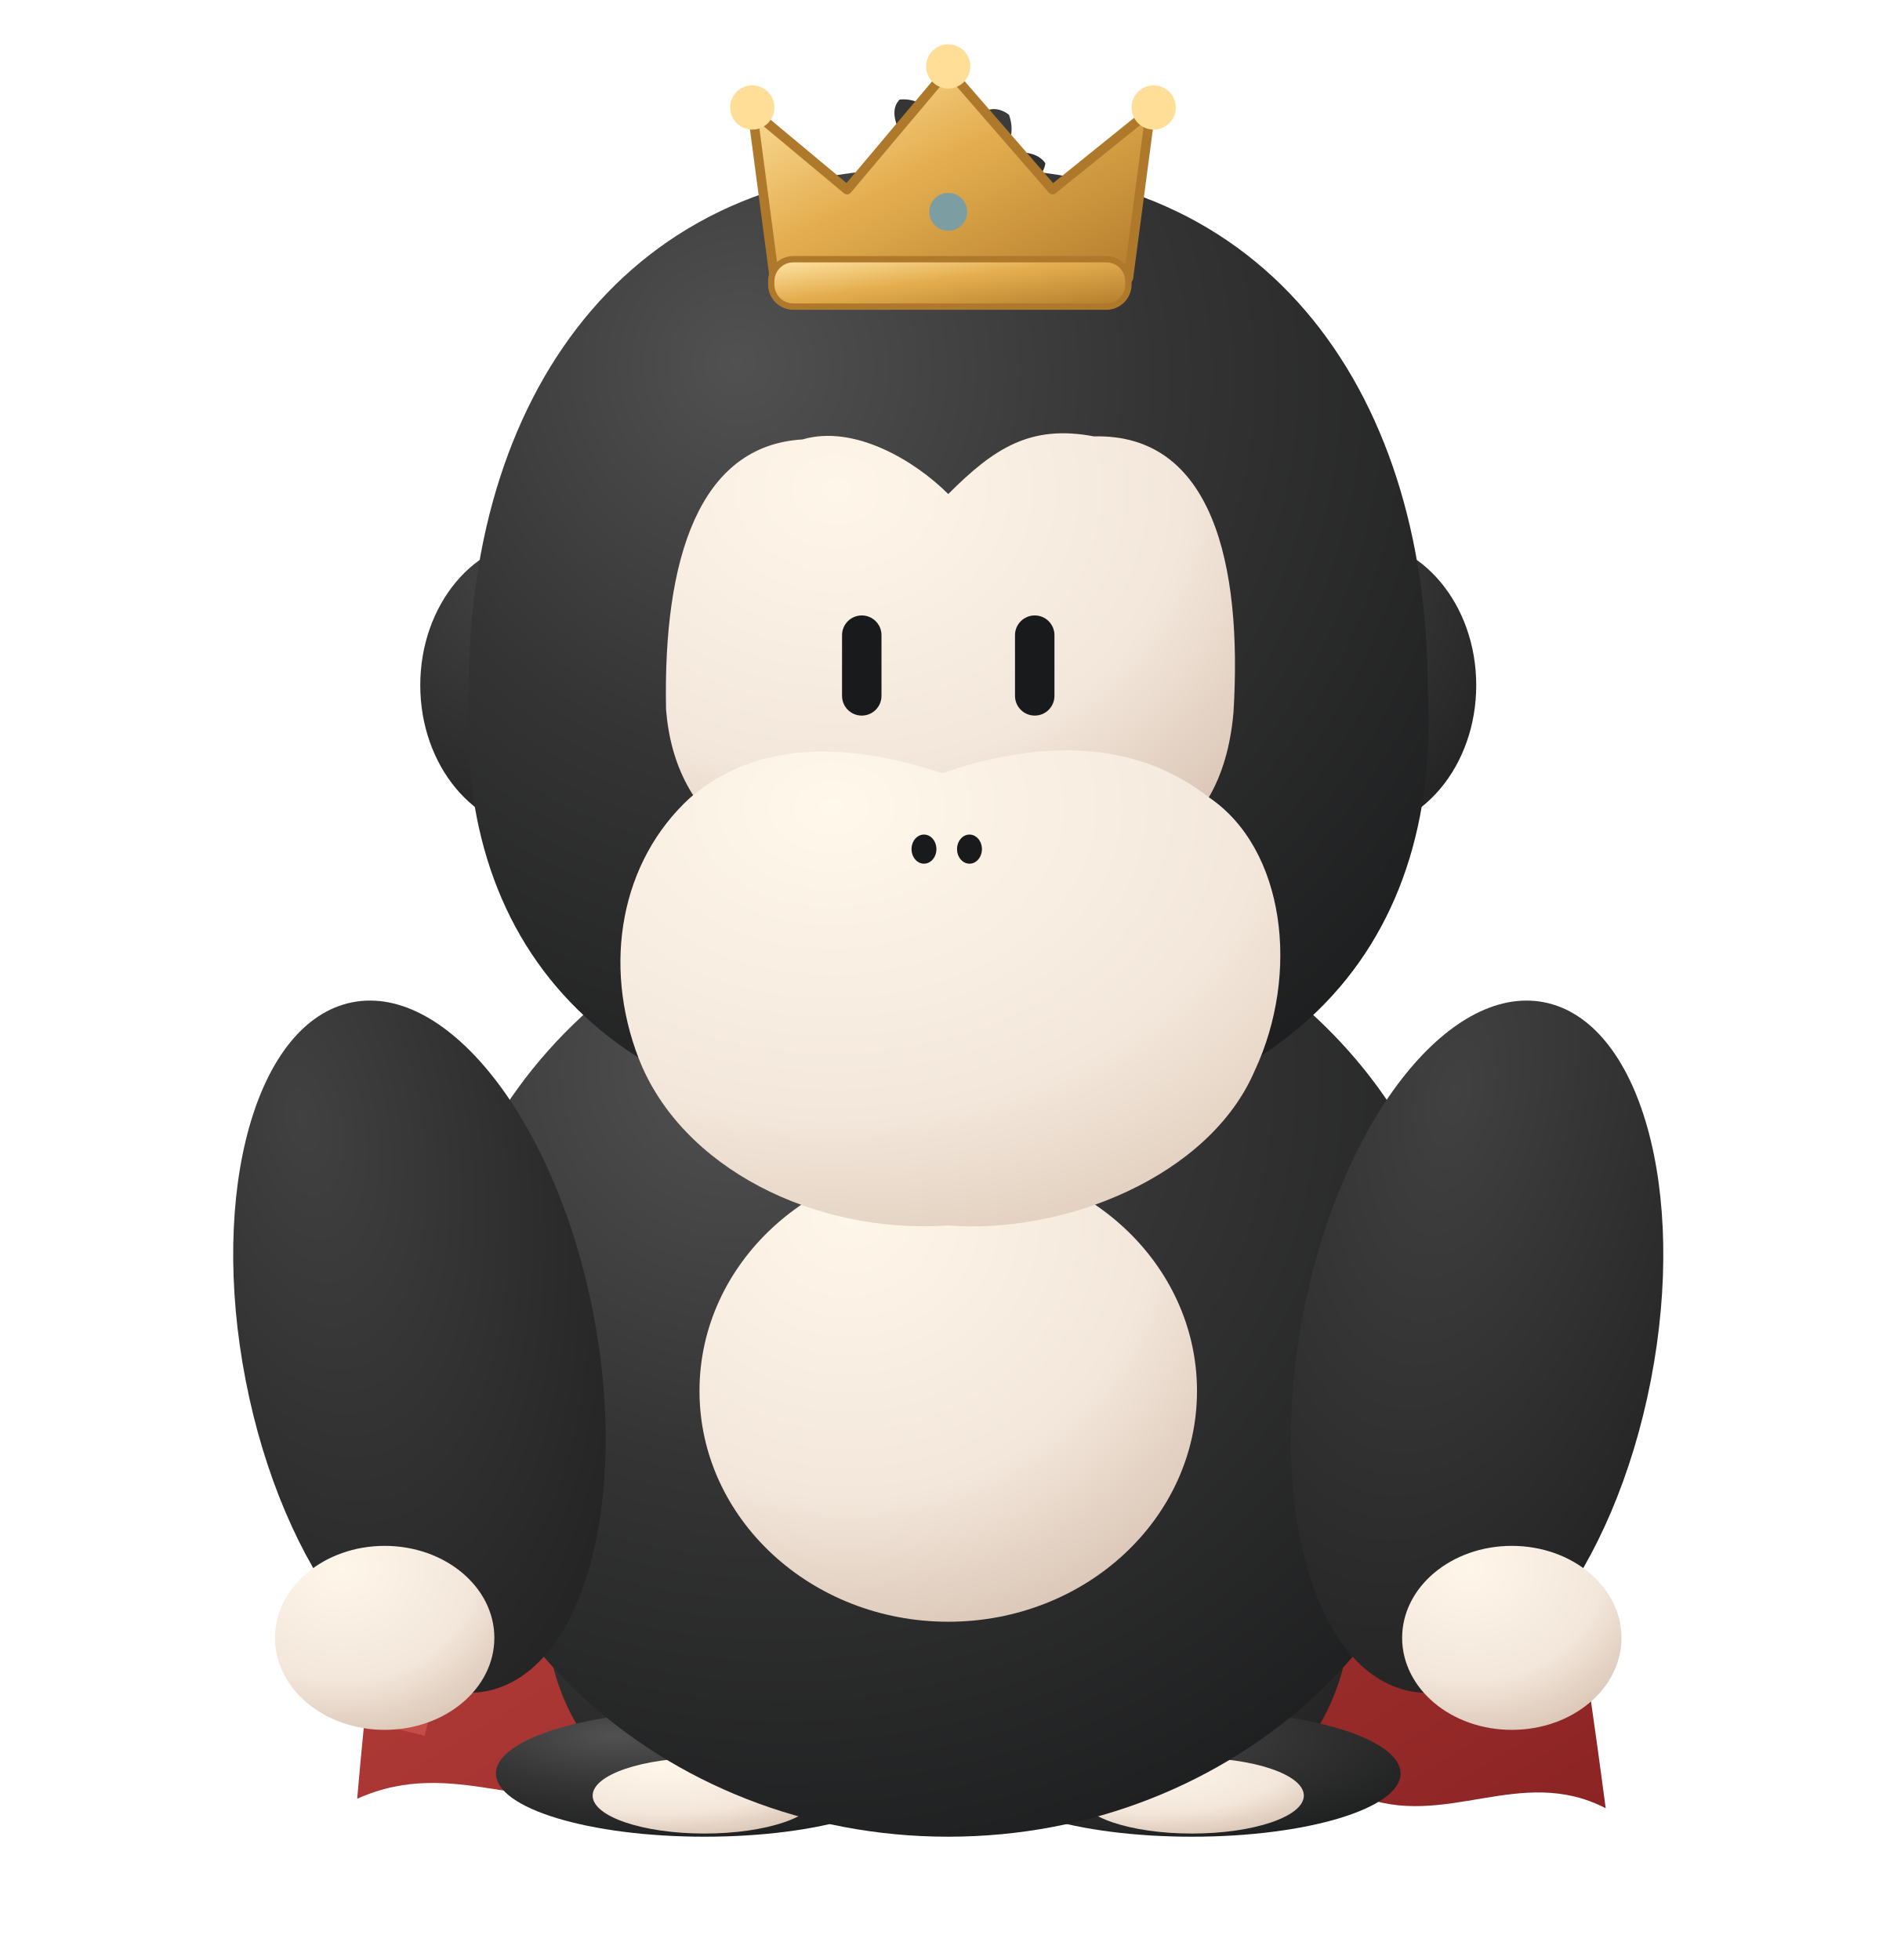
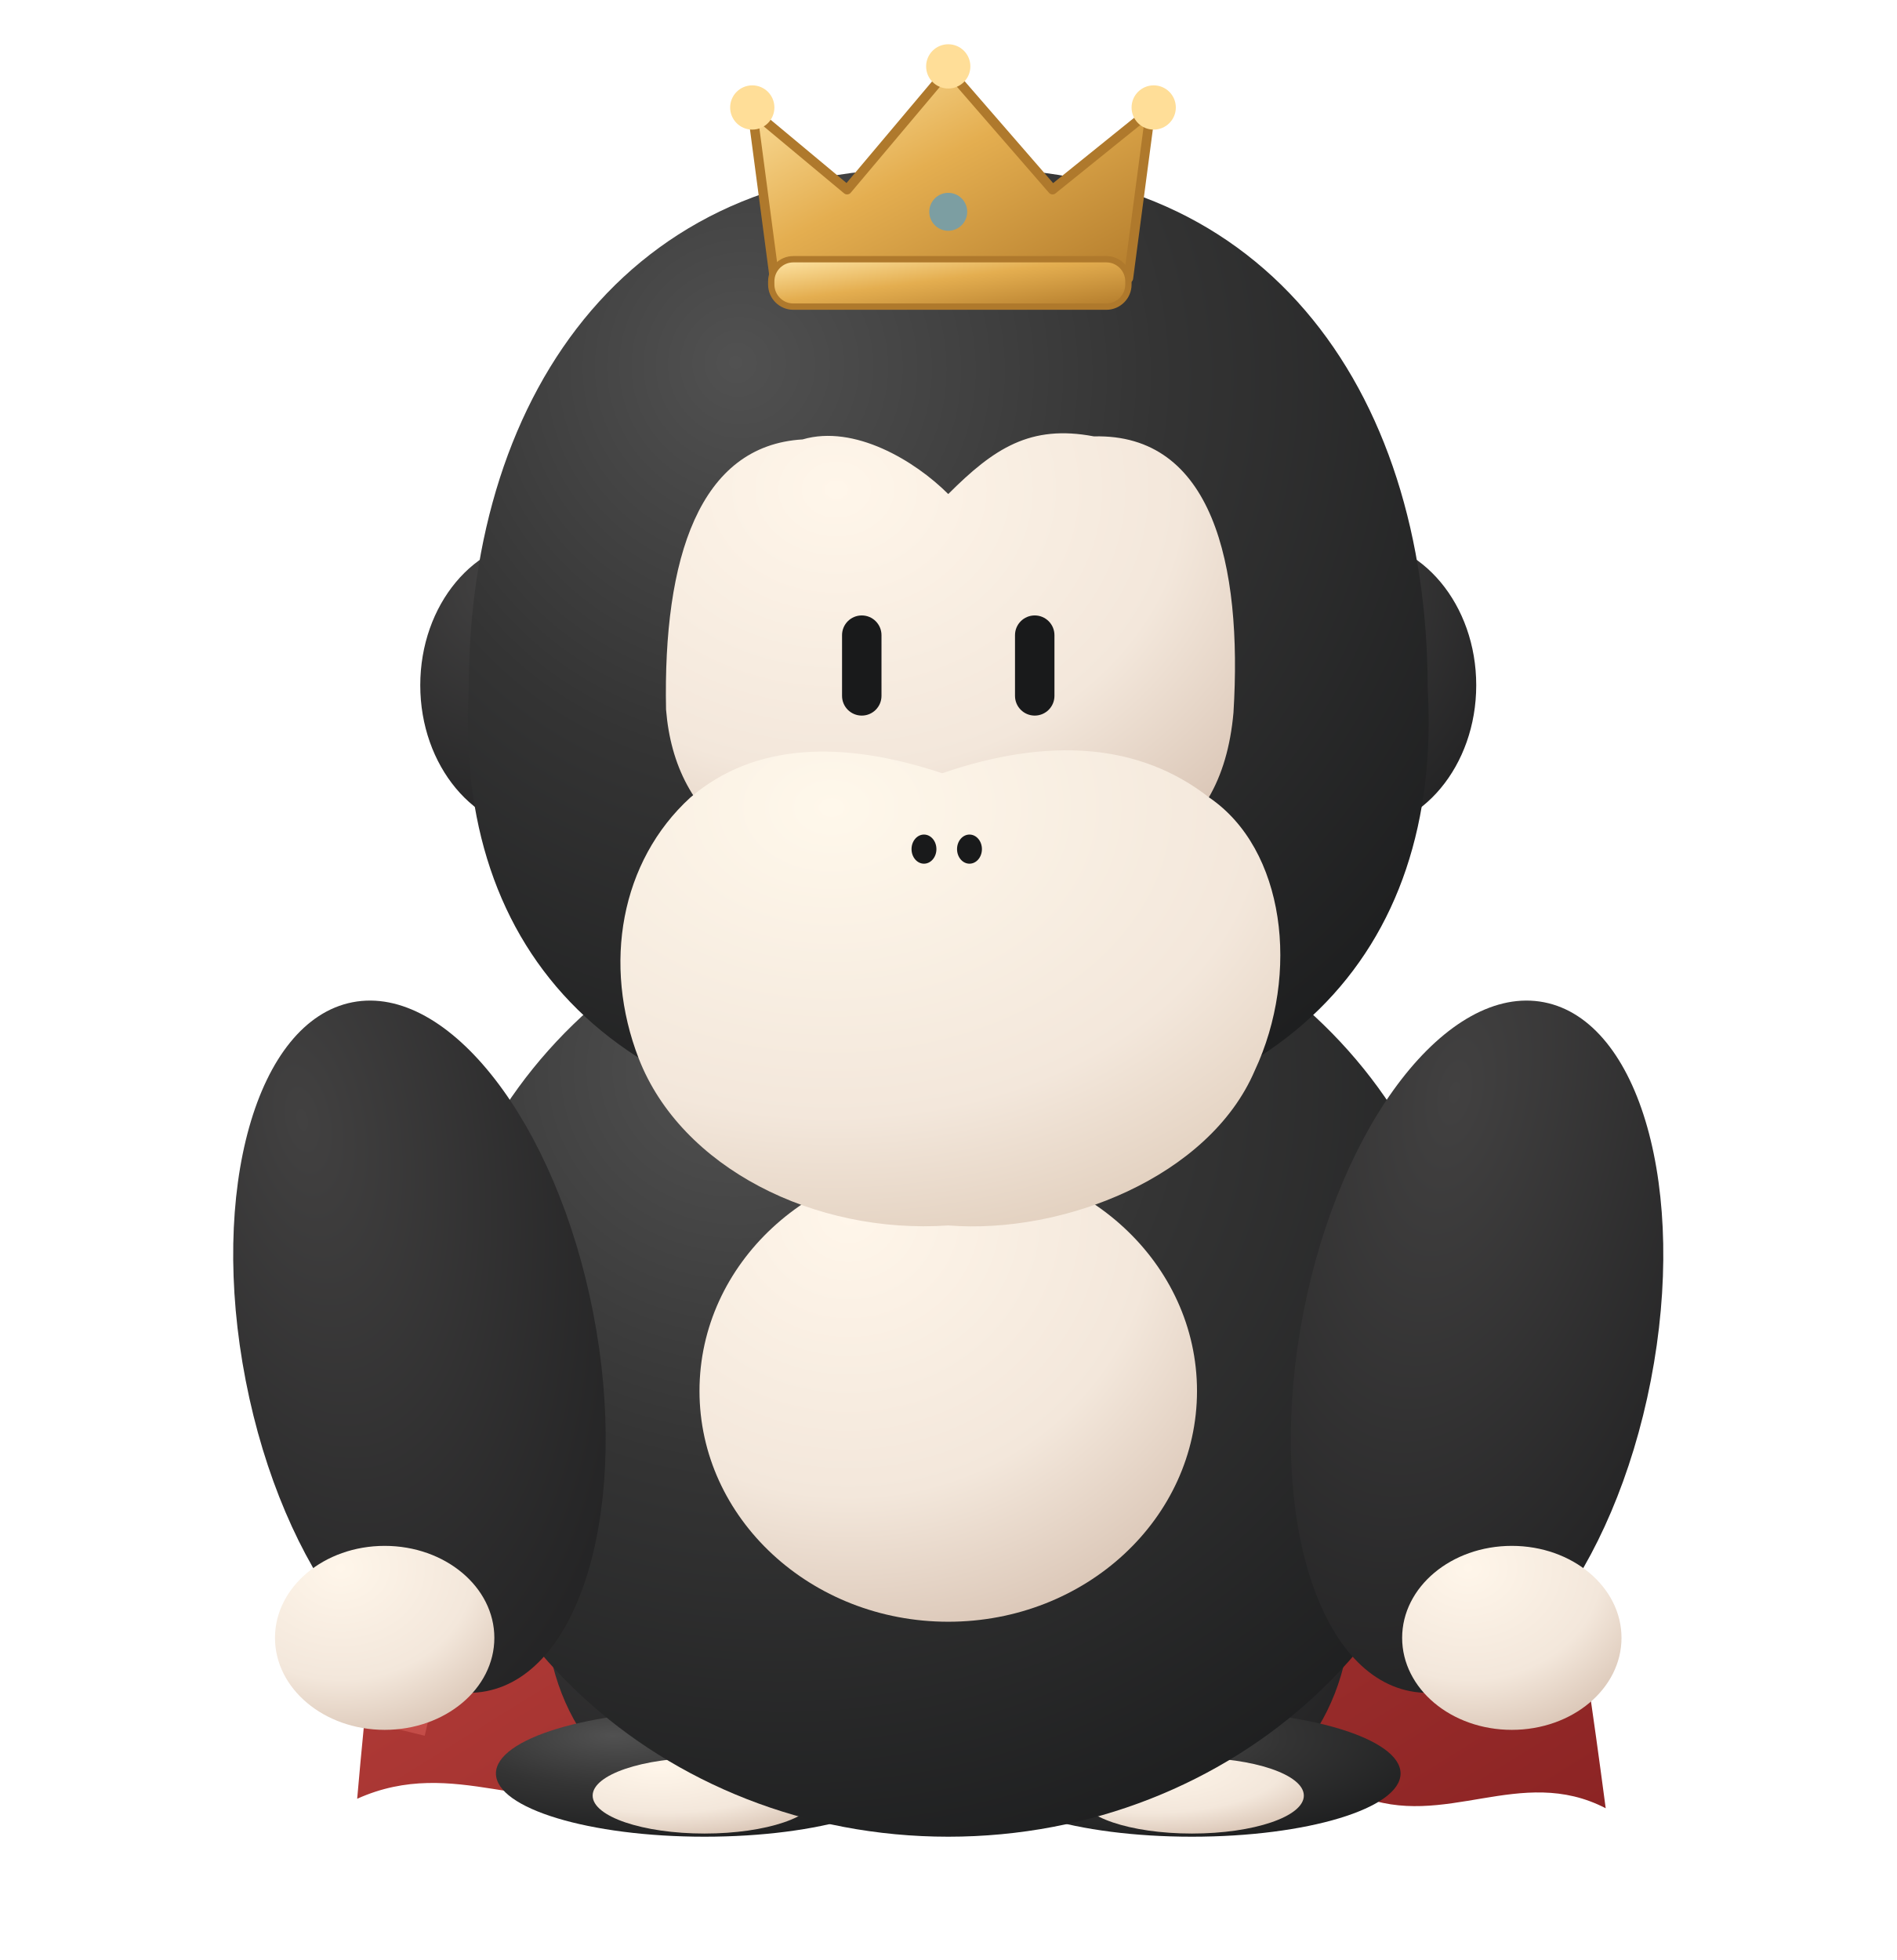
<svg xmlns="http://www.w3.org/2000/svg" viewBox="0 0 600 620" width="600" height="620" aria-label="릴라 무게왕 릴라" data-level="6" data-role="lila-layered-artwork">
  <defs>
    <radialGradient id="furGrad" cx="36%" cy="23%" r="89%" fx="28%" fy="20%">
      <stop offset="0%" stop-color="#515151" />
      <stop offset="45%" stop-color="#343434" />
      <stop offset="100%" stop-color="#1B1C1D" />
    </radialGradient>
    <radialGradient id="furDark" cx="30%" cy="15%" r="98%">
      <stop offset="0%" stop-color="#424141" />
      <stop offset="100%" stop-color="#222223" />
    </radialGradient>
    <radialGradient id="skinGrad" cx="30%" cy="12%" r="98%">
      <stop offset="0%" stop-color="#FFF6EA" />
      <stop offset="62%" stop-color="#F3E7DB" />
      <stop offset="100%" stop-color="#D8C3B3" />
    </radialGradient>
    <radialGradient id="skinMuzzle" cx="32%" cy="12%" r="100%">
      <stop offset="0%" stop-color="#FFF8EB" />
      <stop offset="65%" stop-color="#F3E7DB" />
      <stop offset="100%" stop-color="#DFCCBA" />
    </radialGradient>
    <linearGradient id="gold" x1="0%" y1="0%" x2="100%" y2="100%">
      <stop offset="0%" stop-color="#FFE6A7" />
      <stop offset="45%" stop-color="#E4AE50" />
      <stop offset="100%" stop-color="#B27B2B" />
    </linearGradient>
    <linearGradient id="capeRed" x1="0%" y1="0%" x2="100%" y2="100%">
      <stop offset="0%" stop-color="#C84943" />
      <stop offset="100%" stop-color="#8C2424" />
    </linearGradient>
  </defs>
  <g id="character_root">
    <g id="cape_back" data-role="accessory-cape">
      <path d="M196 324 C141 366 124 443 113 569 C144 555 169 576 196 565 C219 557 232 572 246 561 L355 561 C379 574 402 553 430 568 C457 579 481 558 508 572 C492 451 475 359 403 325Z" fill="url(#capeRed)" />
      <path d="M194 343 C145 400 144 490 130 548" fill="none" stroke="#D65C55" stroke-width="9" opacity=".6" />
    </g>
    <g id="leg_left" data-pivot="224.6,466">
      <ellipse cx="224.6" cy="508" rx="52.0" ry="64" fill="url(#furDark)" />
    </g>
    <g id="leg_right" data-pivot="375.4,466">
      <ellipse cx="375.4" cy="508" rx="52.0" ry="64" fill="url(#furDark)" />
    </g>
    <g id="foot_left" data-pivot="222.9,548">
      <ellipse cx="222.9" cy="561" rx="66.0" ry="20" fill="url(#furGrad)" />
      <ellipse cx="222.9" cy="568" rx="35.4" ry="12" fill="url(#skinGrad)" />
    </g>
    <g id="foot_right" data-pivot="377.1,548">
      <ellipse cx="377.1" cy="561" rx="66.0" ry="20" fill="url(#furGrad)" />
      <ellipse cx="377.1" cy="568" rx="35.4" ry="12" fill="url(#skinGrad)" />
    </g>
    <g id="body_torso">
      <ellipse cx="300" cy="429" rx="164" ry="152" fill="url(#furGrad)" />
    </g>
    <g id="belly_skin">
      <ellipse cx="300" cy="440" rx="78.7" ry="73.0" fill="url(#skinGrad)" />
    </g>
    <g id="arm_left" data-pivot="132.7,359">
      <ellipse cx="132.7" cy="426" rx="56" ry="111" transform="rotate(-11 132.7 426)" fill="url(#furDark)" />
      <ellipse cx="121.7" cy="518.1" rx="34.7" ry="29.1" fill="url(#skinGrad)" />
    </g>
    <g id="arm_right" data-pivot="467.3,359">
      <ellipse cx="467.3" cy="426" rx="56" ry="111" transform="rotate(11 467.3 426)" fill="url(#furDark)" />
      <ellipse cx="478.3" cy="518.1" rx="34.7" ry="29.1" fill="url(#skinGrad)" />
    </g>
    <g id="head_group" transform="translate(300 187) scale(0.96) translate(-300 -187)">
      <g id="ear_left">
        <ellipse cx="166" cy="218" rx="40" ry="48" fill="url(#furDark)" />
        <ellipse cx="166" cy="220" rx="19" ry="27" fill="#2A2A2A" />
      </g>
      <g id="ear_right">
        <ellipse cx="434" cy="218" rx="40" ry="48" fill="url(#furDark)" />
        <ellipse cx="434" cy="220" rx="19" ry="27" fill="#2A2A2A" />
      </g>
      <g id="head_skull">
        <path d="M300 48 C197 43 142 120 142 219 C137 306 190 365 300 367 C410 365 463 306 458 219 C458 120 403 43 300 48Z" fill="url(#furGrad)" />
      </g>
-       <g id="tuft_A" aria-label="짧게 옆으로 누운 3가닥 잔털">
-         <path d="M299 52 C285 41 279 30 284 25 C295 24 302 37 307 48Z" fill="#353535" />
-         <path d="M304 51 C304 33 312 24 320 30 C323 38 318 46 309 53Z" fill="#3B3B3B" />
-         <path d="M305 54 C314 41 328 40 332 46 C331 54 317 59 305 54Z" fill="#303031" />
+       <g id="tuft_A" aria-label="머리에 붙어 짧게 누운 세 가닥 잔털">
+         <path d="M303 50 C292 47 287 43 288 39 C296 39 301 44 305 48Z" fill="#353535" />
+         <path d="M304 50 C300 44 298 37 301 35 C307 38 308 43 309 48Z" fill="#3B3B3B" />
+         <path d="M306 50 C313 44 320 44 322 47 C319 50 313 52 306 50Z" fill="#303031" />
      </g>
      <g id="forehead_skin">
        <path d="M207 226 C206 176 218 139 252 137 C269 132 289 144 300 155 C315 140 327 132 348 136 C387 135 397 178 394 227 C390 272 358 285 301 288 C237 285 210 263 207 226Z" fill="url(#skinGrad)" />
      </g>
      <g id="muzzle_skin">
        <path d="M215 255 C236 237 265 236 298 247 C333 235 363 237 386 255 C411 272 416 313 401 345 C386 380 338 399 300 396 C256 399 212 377 198 341 C186 310 192 276 215 255Z" fill="url(#skinMuzzle)" />
      </g>
      <g id="eye_left">
        <rect x="265" y="195" width="13" height="33" rx="6.5" fill="#191A1B" />
      </g>
      <g id="eye_right">
        <rect x="322" y="195" width="13" height="33" rx="6.5" fill="#191A1B" />
      </g>
      <g id="nostril_left">
        <ellipse cx="292" cy="272" rx="4.1" ry="4.8" fill="#191A1B" />
      </g>
      <g id="nostril_right">
        <ellipse cx="307" cy="272" rx="4.1" ry="4.8" fill="#191A1B" />
      </g>
    </g>
    <g id="crown_front" data-role="accessory-crown">
      <path d="M245 88 L238 35 L268 60 L300 22 L333 60 L364 35 L357 88Z" fill="url(#gold)" stroke="#AF792C" stroke-width="3" stroke-linejoin="round" />
      <rect x="244" y="82" width="113" height="15" rx="7" fill="url(#gold)" stroke="#AF792C" stroke-width="2" />
      <circle cx="300" cy="67" r="6" fill="#7C9EA2" />
      <circle cx="238" cy="34" r="7" fill="#FFDE98" />
      <circle cx="300" cy="21" r="7" fill="#FFDE98" />
      <circle cx="365" cy="34" r="7" fill="#FFDE98" />
    </g>
  </g>
</svg>
